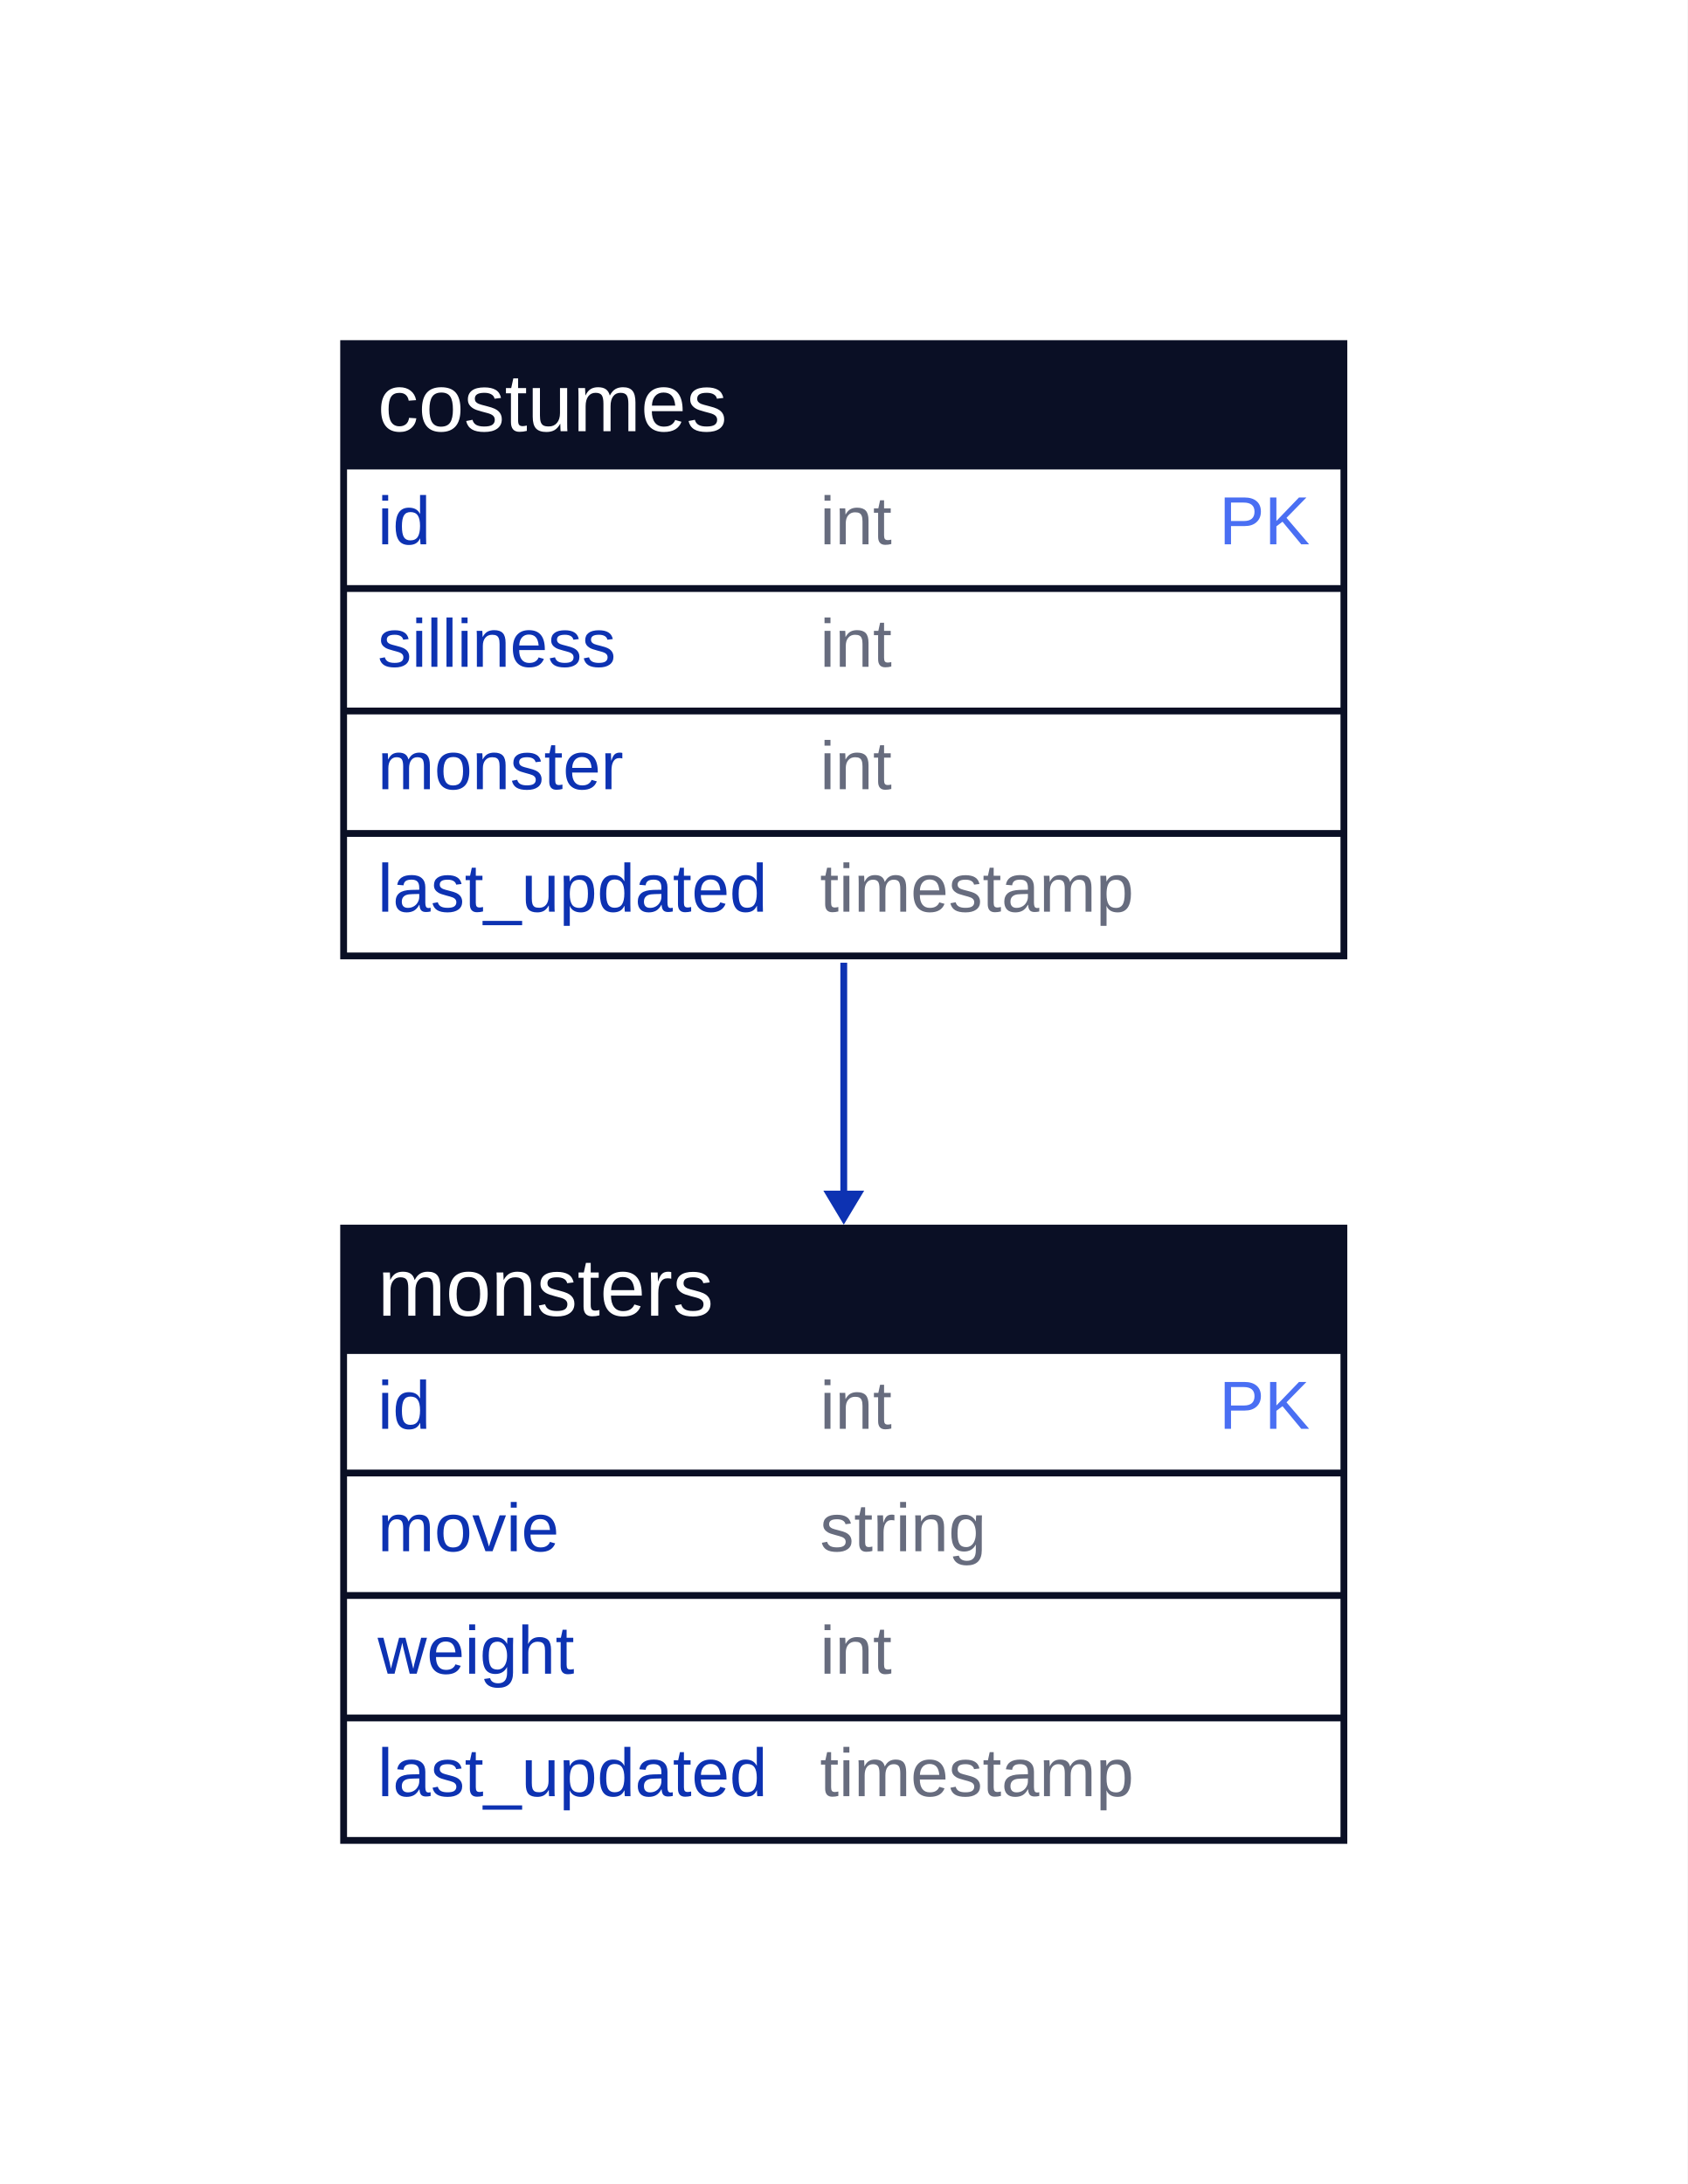
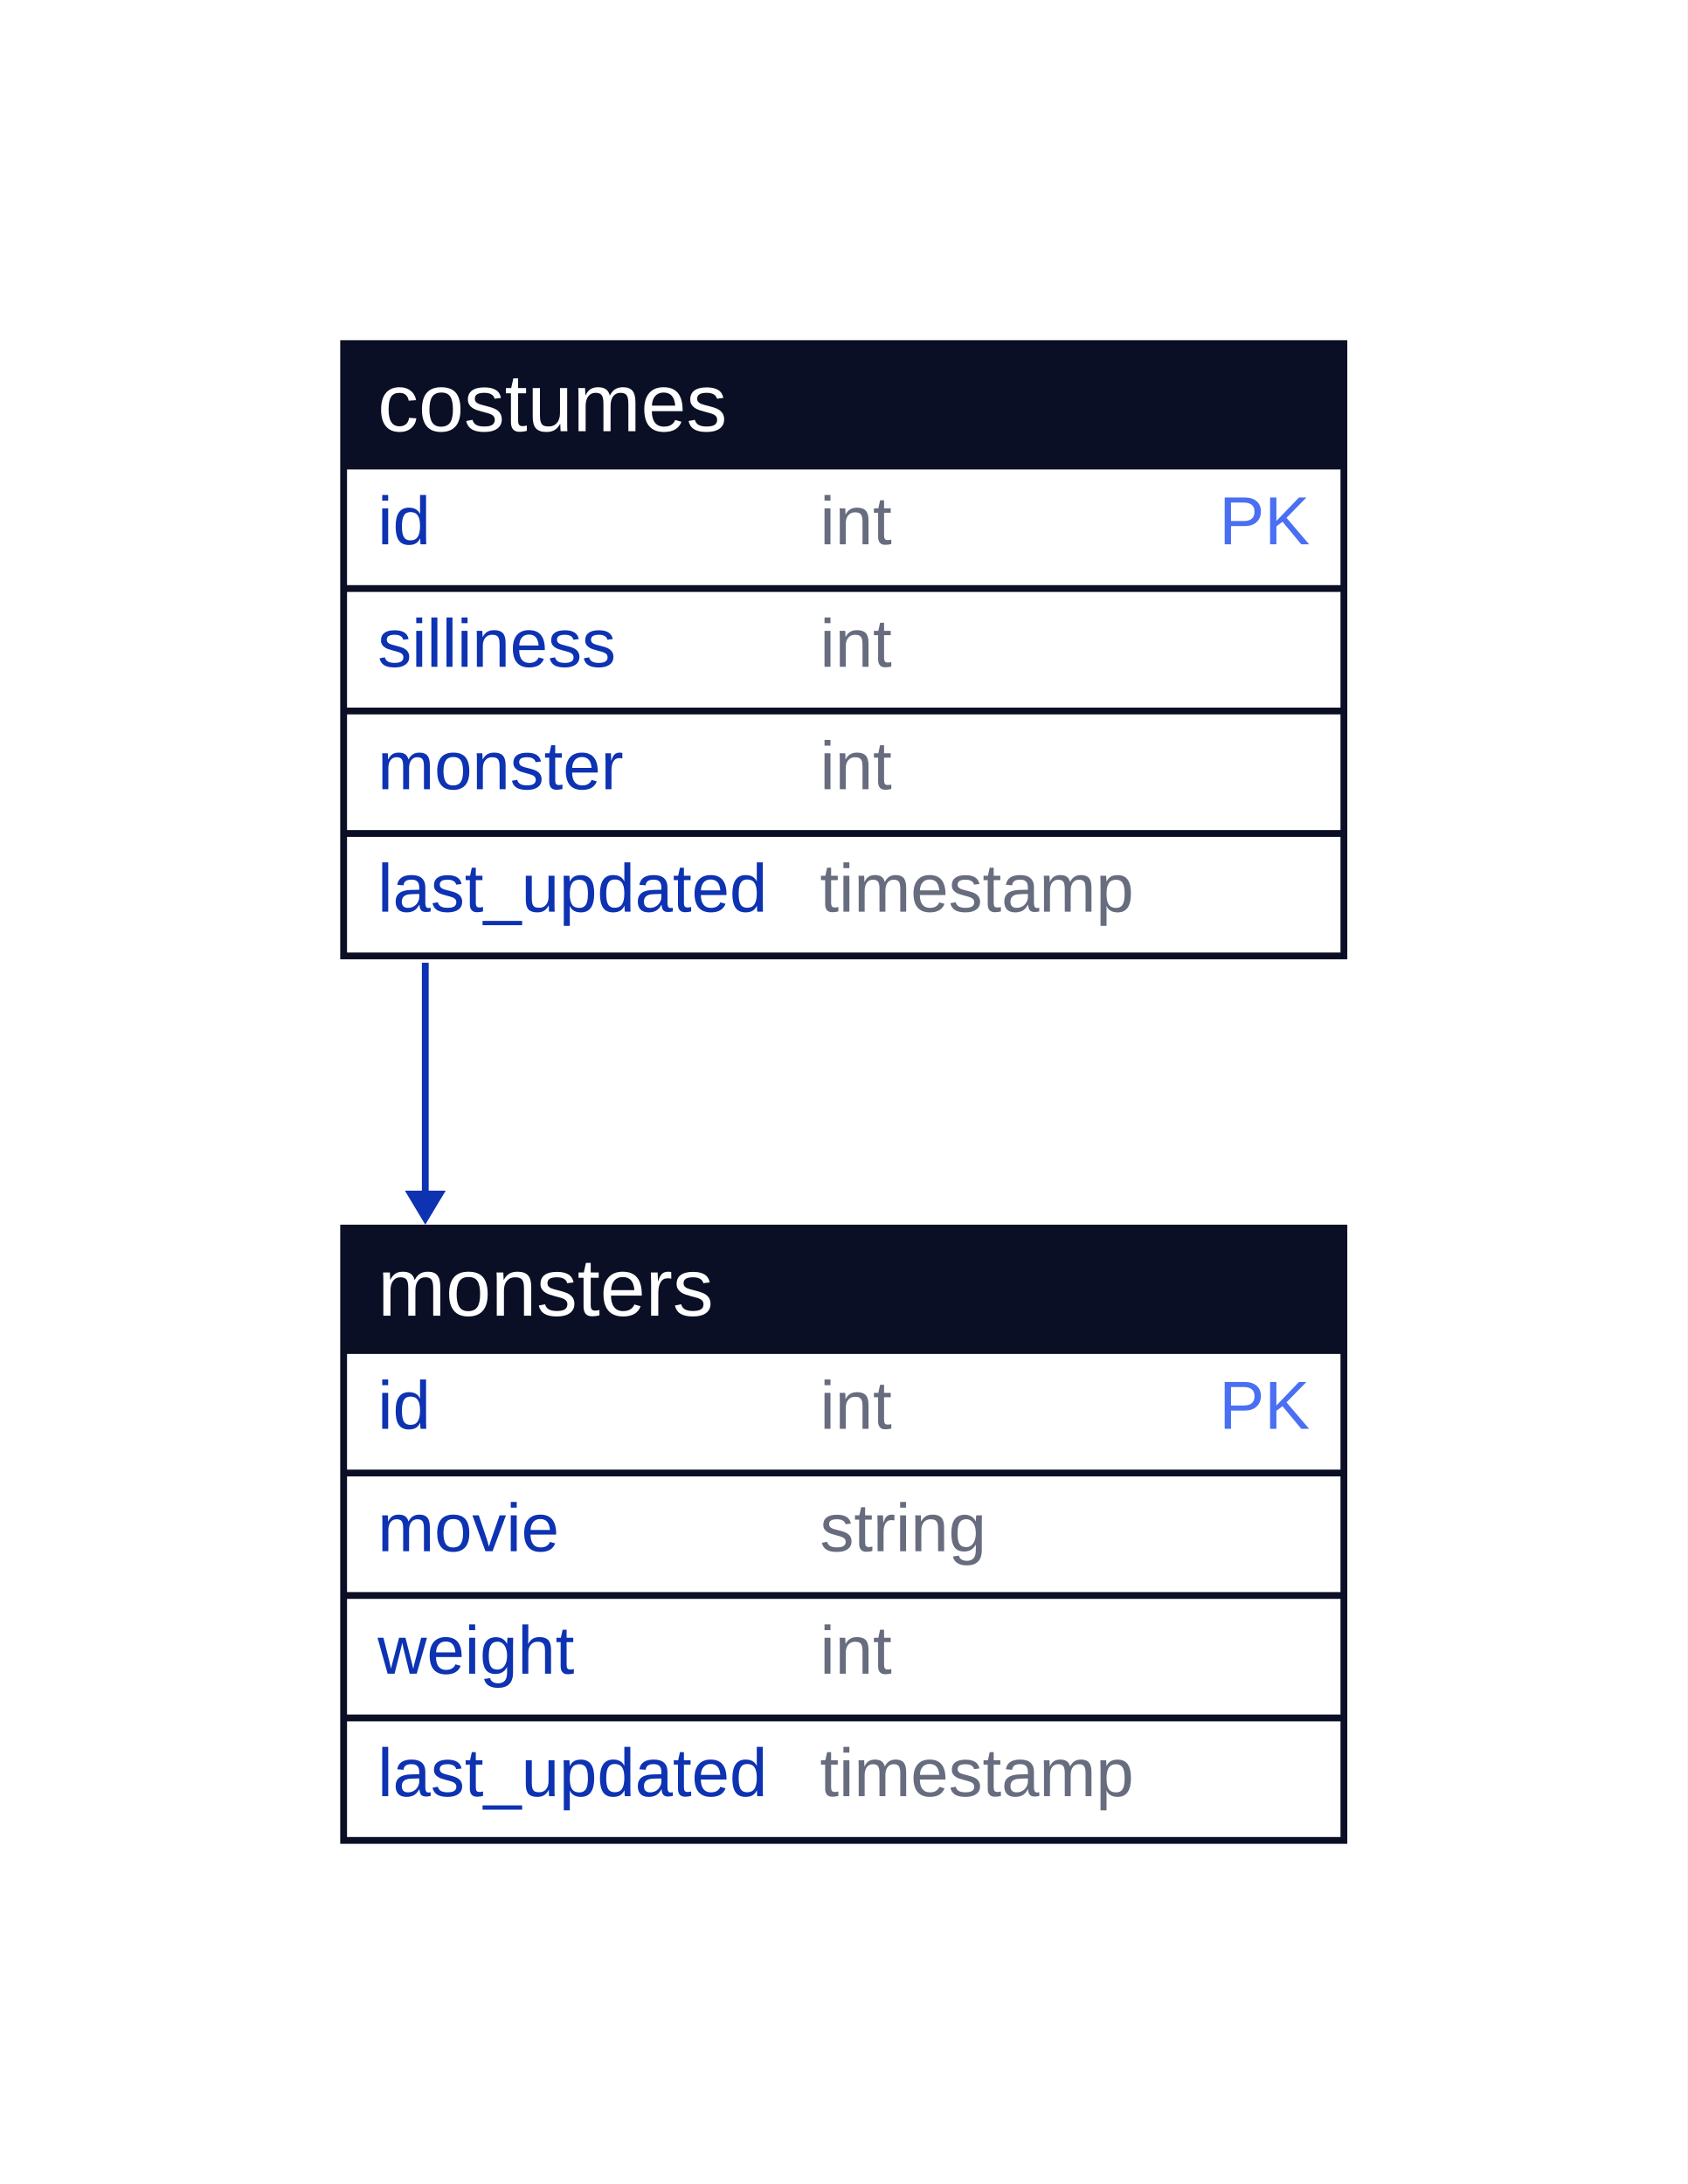
<svg xmlns="http://www.w3.org/2000/svg" width="496" height="642" viewBox="-101 -101 496 642" data-d2-version="0.2.0" class="d2-2076840950 d2-svg">
  <defs>
    <mask id="edge-label-mask" maskUnits="userSpaceOnUse" x="-101" y="-101" width="496" height="642">
      <rect x="-101" y="-101" width="496" height="642" fill="white" />
    </mask>
    <marker id="mk-161592640" markerWidth="10" markerHeight="12" refX="7" refY="6" viewBox="0 0 10 12" orient="auto" markerUnits="userSpaceOnUse">
      <polygon points="0,0 10,6 0,12" fill="#0D32B2" stroke-width="2" />
    </marker>
  </defs>
  <rect x="-101" y="-101" width="496" height="642" rx="0" fill="#FFFFFF" stroke-width="0" />
  <g id="base-layer">
    <rect x="0" y="0" width="294" height="180" fill="#FFFFFF" stroke="#0A0F25" stroke-width="2" />
    <rect x="0" y="0" width="294" height="36" fill="#0A0F25" />
    <line x1="0" y1="36" x2="294" y2="36" stroke="#0A0F25" stroke-width="2" />
    <line x1="0" y1="72" x2="294" y2="72" stroke="#0A0F25" stroke-width="2" />
    <line x1="0" y1="108" x2="294" y2="108" stroke="#0A0F25" stroke-width="2" />
    <line x1="0" y1="144" x2="294" y2="144" stroke="#0A0F25" stroke-width="2" />
    <rect x="0" y="260" width="294" height="180" fill="#FFFFFF" stroke="#0A0F25" stroke-width="2" />
    <rect x="0" y="260" width="294" height="36" fill="#0A0F25" />
    <line x1="0" y1="296" x2="294" y2="296" stroke="#0A0F25" stroke-width="2" />
    <line x1="0" y1="332" x2="294" y2="332" stroke="#0A0F25" stroke-width="2" />
    <line x1="0" y1="368" x2="294" y2="368" stroke="#0A0F25" stroke-width="2" />
    <line x1="0" y1="404" x2="294" y2="404" stroke="#0A0F25" stroke-width="2" />
-     <path d="M 147 182 L 147 256" fill="none" stroke="#0D32B2" stroke-width="2" marker-end="url(#mk-161592640)" mask="url(#edge-label-mask)" />
+     <path d="M 24 182 L 24 256" fill="none" stroke="#0D32B2" stroke-width="2" marker-end="url(#mk-161592640)" mask="url(#edge-label-mask)" />
    <text x="10" y="25.75" text-anchor="start" font-family="Arial, sans-serif" font-size="24" fill="#FFFFFF">costumes</text>
    <text x="10" y="59" text-anchor="start" font-family="Arial, sans-serif" font-size="20" fill="#0D32B2">id</text>
    <text x="140" y="59" text-anchor="start" font-family="Arial, sans-serif" font-size="20" fill="#676C7E">int</text>
    <text x="284" y="59" text-anchor="end" font-family="Arial, sans-serif" font-size="20" fill="#4A6FF3">PK</text>
    <text x="10" y="95" text-anchor="start" font-family="Arial, sans-serif" font-size="20" fill="#0D32B2">silliness</text>
    <text x="140" y="95" text-anchor="start" font-family="Arial, sans-serif" font-size="20" fill="#676C7E">int</text>
    <text x="10" y="131" text-anchor="start" font-family="Arial, sans-serif" font-size="20" fill="#0D32B2">monster</text>
    <text x="140" y="131" text-anchor="start" font-family="Arial, sans-serif" font-size="20" fill="#676C7E">int</text>
    <text x="10" y="167" text-anchor="start" font-family="Arial, sans-serif" font-size="20" fill="#0D32B2">last_updated</text>
    <text x="140" y="167" text-anchor="start" font-family="Arial, sans-serif" font-size="20" fill="#676C7E">timestamp</text>
    <text x="10" y="285.75" text-anchor="start" font-family="Arial, sans-serif" font-size="24" fill="#FFFFFF">monsters</text>
    <text x="10" y="319" text-anchor="start" font-family="Arial, sans-serif" font-size="20" fill="#0D32B2">id</text>
    <text x="140" y="319" text-anchor="start" font-family="Arial, sans-serif" font-size="20" fill="#676C7E">int</text>
    <text x="284" y="319" text-anchor="end" font-family="Arial, sans-serif" font-size="20" fill="#4A6FF3">PK</text>
    <text x="10" y="355" text-anchor="start" font-family="Arial, sans-serif" font-size="20" fill="#0D32B2">movie</text>
    <text x="140" y="355" text-anchor="start" font-family="Arial, sans-serif" font-size="20" fill="#676C7E">string</text>
    <text x="10" y="391" text-anchor="start" font-family="Arial, sans-serif" font-size="20" fill="#0D32B2">weight</text>
    <text x="140" y="391" text-anchor="start" font-family="Arial, sans-serif" font-size="20" fill="#676C7E">int</text>
    <text x="10" y="427" text-anchor="start" font-family="Arial, sans-serif" font-size="20" fill="#0D32B2">last_updated</text>
    <text x="140" y="427" text-anchor="start" font-family="Arial, sans-serif" font-size="20" fill="#676C7E">timestamp</text>
  </g>
</svg>
